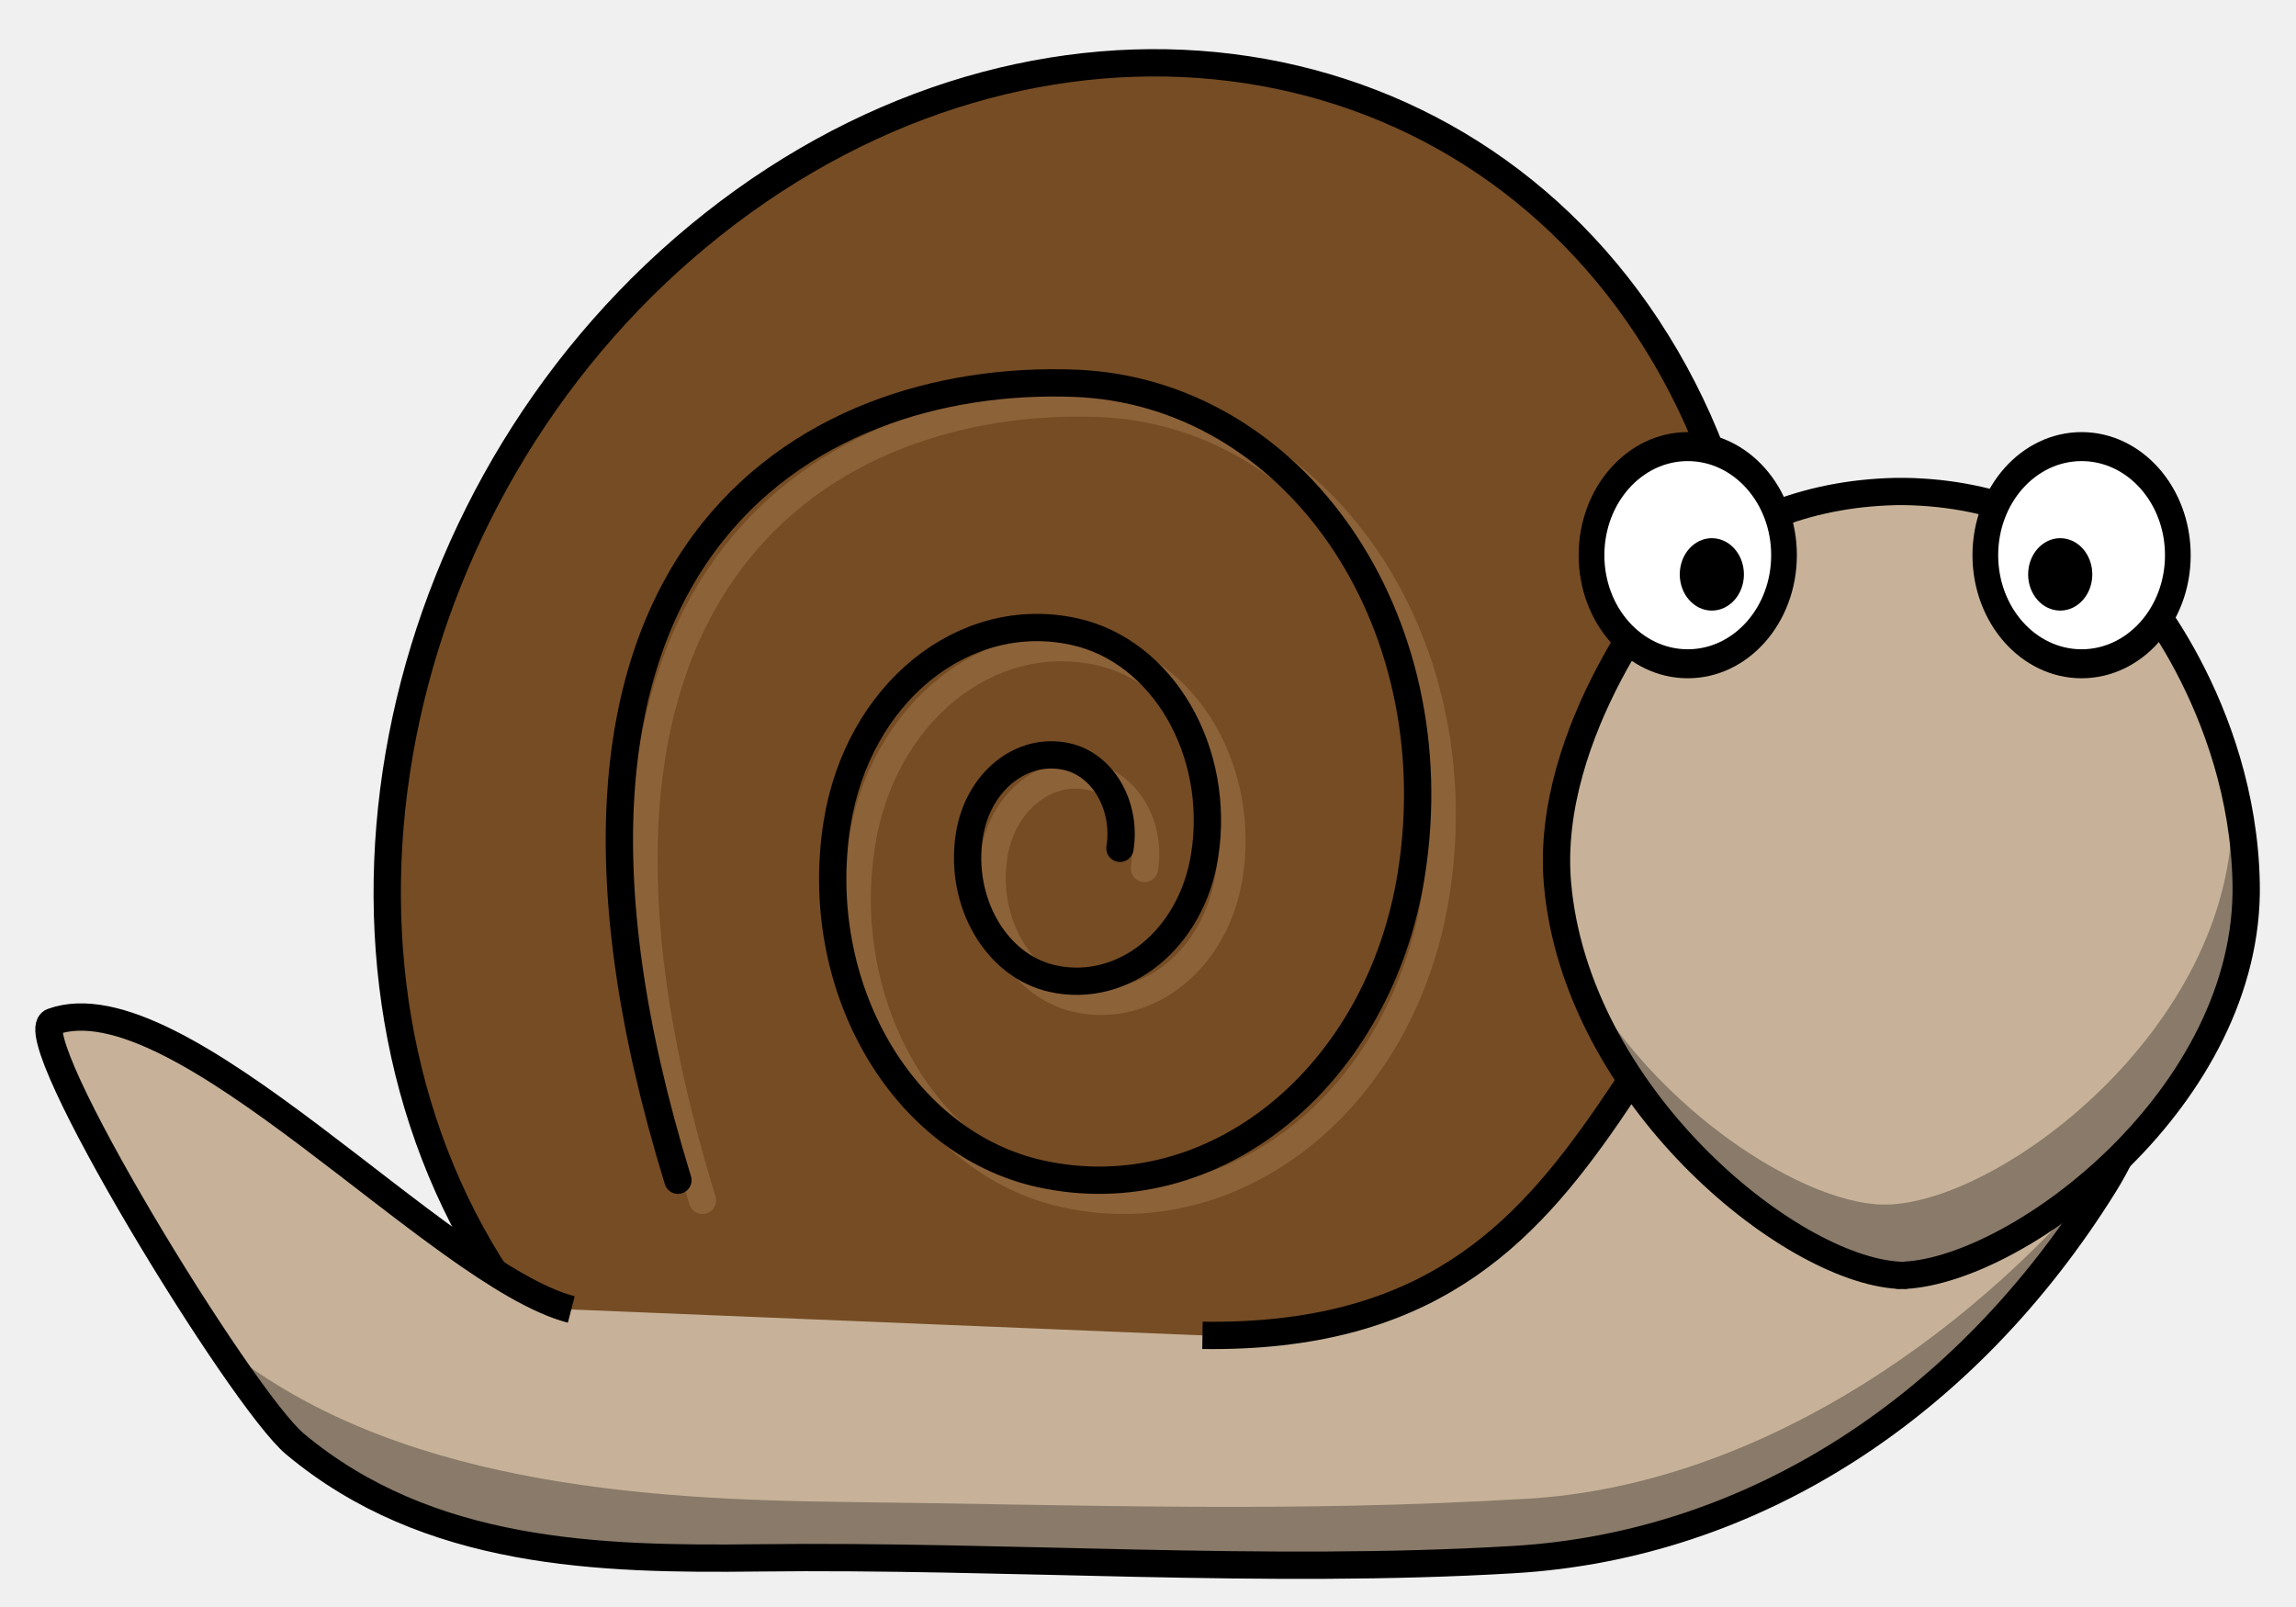
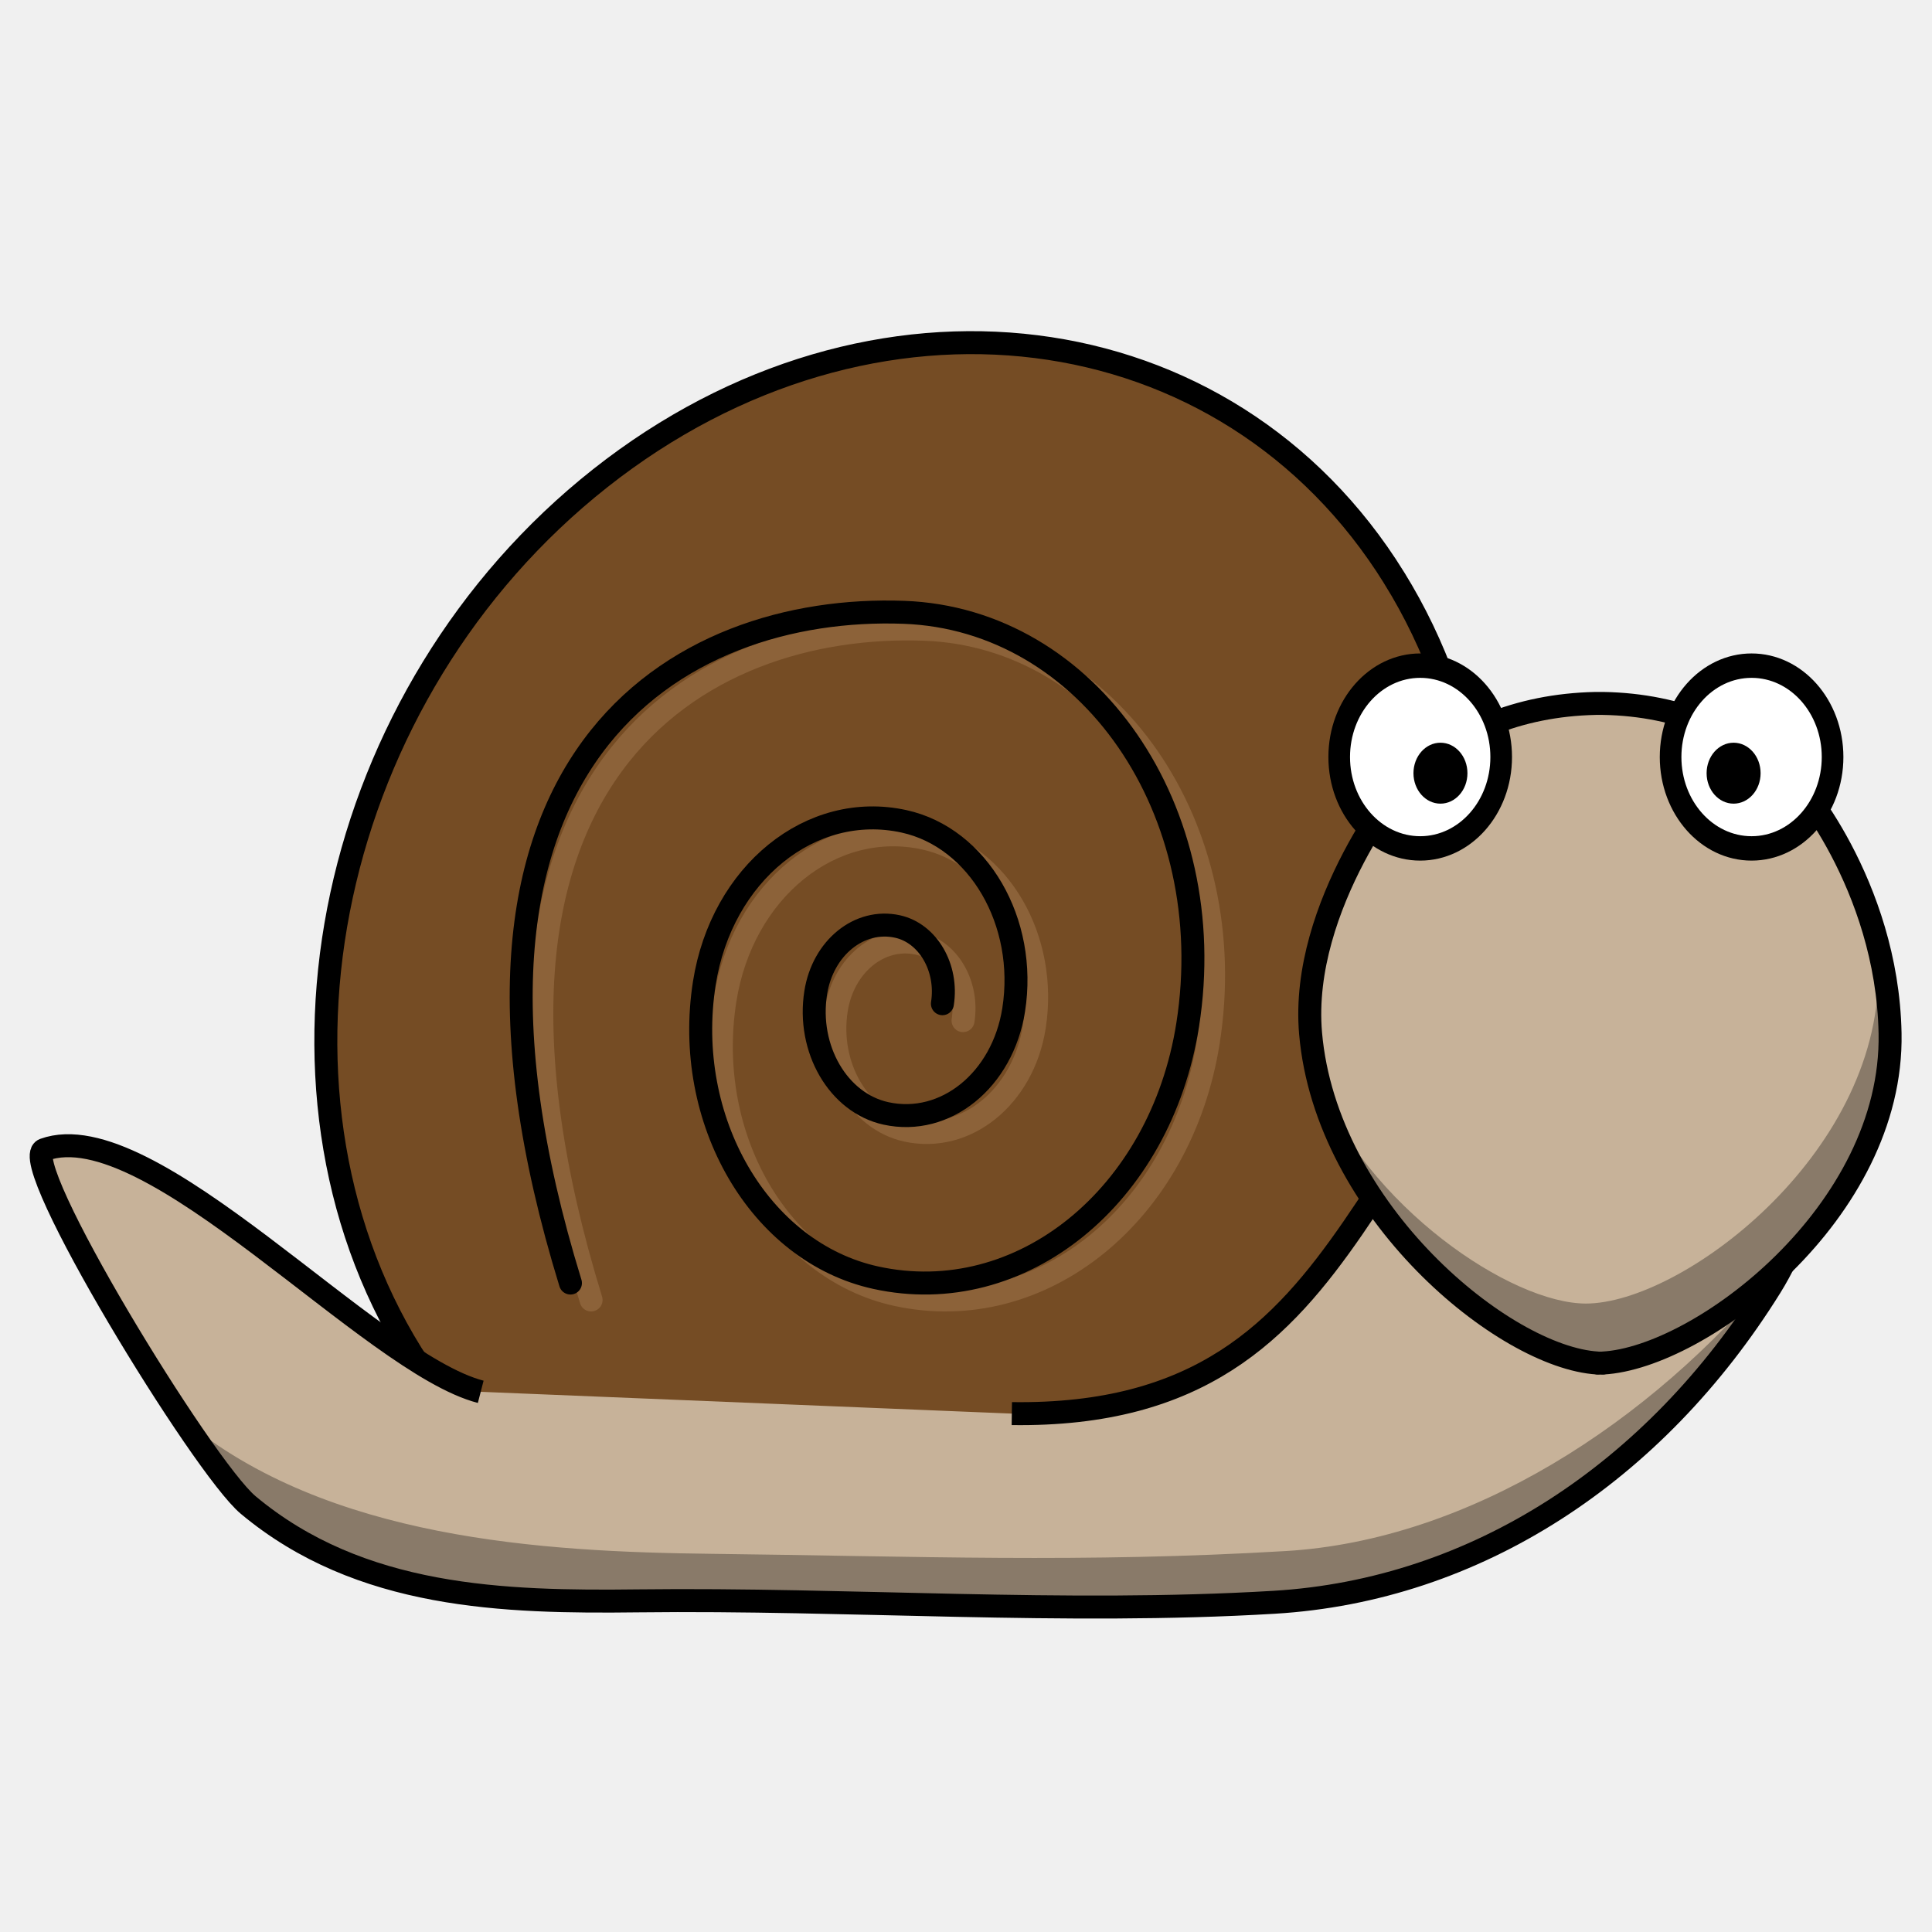
- <svg xmlns="http://www.w3.org/2000/svg" width="708.66" height="496.06" enable-background="new 0 0 800 600" viewBox="0 0 708.661 496.063">
+ <svg xmlns="http://www.w3.org/2000/svg" width="512" height="512" enable-background="new 0 0 800 600" viewBox="0 0 708.661 496.063">
  <path d="m511.36 105.63c61.312 98.77 30.337 242.55-69.175 321.15-49.752 39.301-260.54 12.88-291.19-36.509-61.308-98.767-30.337-242.56 69.175-321.16s229.89-62.254 291.19 36.513z" fill="#754c24" stroke="#000" stroke-width="8.427" />
  <path d="m176.33 404.22c-40.511-10.445-121.16-102.88-160.13-88.821-10.563 3.808 58.145 116.38 74.838 130.34 41.084 34.347 93.801 35.748 142.98 35.162 77.451-0.924 156.08 5.131 233.3 0.521 74.073-4.421 139.7-47.518 182.17-115.77 33.263-53.452 33.638-172.55-51.869-130.43-105.82 52.116-88.753 178.92-226.48 176.99" fill="#c7b299" stroke="#000" stroke-width="8.427" />
  <path d="m216.81 370.53c-59.48-193.12 40.068-249.04 122.31-246.02 67.727 2.482 116.48 72.72 104.09 151.34-9.914 62.894-61.146 104.4-114.44 92.71-42.635-9.358-70.772-57.73-62.844-108.05 6.341-40.252 39.134-66.817 73.242-59.332 27.286 5.986 45.295 36.949 40.217 69.151-4.056 25.761-25.043 42.76-46.872 37.972-17.463-3.833-28.988-23.647-25.741-44.255 2.596-16.487 16.029-27.368 30-24.3 11.175 2.452 18.554 15.131 16.474 28.323" fill="none" stroke="#8c6239" stroke-linecap="round" stroke-width="8.427" />
  <path transform="translate(-2.3647e-6)" d="m585.22 151.72c-28.597 0.621-51.889 10.817-69.156 27.469-0.748-0.631-39.416 46.575-35.344 93.531 5.656 65.203 70.969 118.9 105.28 120.94v0.062c0.334 0 0.69-0.021 1.031-0.031 0.32 0.009 0.655 0.031 0.969 0.031v-0.062c35.732-1.952 106.53-55.388 105.28-120.94-1.041-54.843-35.129-93.951-35.875-93.188-17.591-16.969-41.12-27.345-69.406-27.812-0.671 0-1.334-0.01-2 0-0.26 0.004-0.522-0.006-0.781 0z" fill="#c7b299" stroke="#000" stroke-linecap="round" stroke-linejoin="round" stroke-width="8.427" />
  <g transform="matrix(1.9836 0 0 2.2376 -420.83 -472.76)">
    <path d="m551.03 287.87c1e-3 8.273-6.704 14.981-14.977 14.981s-14.979-6.708-14.977-14.981 6.704-14.979 14.977-14.979 14.978 6.706 14.977 14.979z" fill="#fff" stroke="#000" stroke-linecap="round" stroke-linejoin="round" stroke-width="4" />
    <path d="m537.72 290.52c1e-3 2.757-2.233 4.994-4.992 4.994s-4.994-2.237-4.992-4.994 2.234-4.995 4.992-4.995 4.993 2.237 4.992 4.995z" />
    <path d="m489.75 287.87c2e-3 8.273-6.703 14.981-14.976 14.981s-14.979-6.708-14.977-14.981 6.703-14.979 14.977-14.979 14.979 6.706 14.976 14.979z" fill="#fff" stroke="#000" stroke-linecap="round" stroke-linejoin="round" stroke-width="4" />
    <path d="m483.51 290.52c1e-3 2.757-2.233 4.994-4.991 4.994s-4.992-2.237-4.991-4.994 2.234-4.995 4.991-4.995 4.992 2.237 4.991 4.995z" />
  </g>
  <path transform="translate(-2.3647e-6)" d="m684.22 215.16c2.299 11.289 4.75 23.262 4.75 35.688 0 66.797-72.265 121-107.28 121-27.141 0-80.07-35.1-99.688-83.656 9.979 59.513 74.935 105.53 106 105.53 35.02 0 107.28-54.237 107.28-121.03 0-20.823-4.477-40.416-11.062-57.531z" fill-opacity=".314" />
  <path d="m209.24 364.32c-59.48-193.12 40.068-249.03 122.31-246.02 67.725 2.482 116.47 72.72 104.09 151.34-9.914 62.896-61.146 104.41-114.44 92.712-42.635-9.358-70.772-57.732-62.844-108.05 6.341-40.25 39.134-66.817 73.242-59.33 27.286 5.986 45.295 36.949 40.217 69.151-4.056 25.764-25.043 42.763-46.874 37.974-17.461-3.833-28.986-23.647-25.739-44.257 2.596-16.484 16.031-27.366 30.002-24.298 11.175 2.452 18.554 15.131 16.474 28.323" fill="none" stroke="#000" stroke-linecap="round" stroke-width="8.427" />
  <path d="m471.57 462.63c-74.222 4.408-135.02 1.906-210.74 1.014-61.719-0.727-140.79-5.312-193.66-49.29-1.813-1.506-4.197-4.115-6.998-7.561 12.177 18.357 23.42 33.503 28.95 38.032 41.084 33.653 93.801 35.027 142.98 34.452 77.449-0.908 156.08 5.028 233.31 0.512 74.071-4.332 139.7-46.56 182.17-113.43 1.317-2.072 2.573-4.249 3.781-6.507-46.162 56.009-112.56 98.79-179.79 102.78z" fill-opacity=".314" />
</svg>
